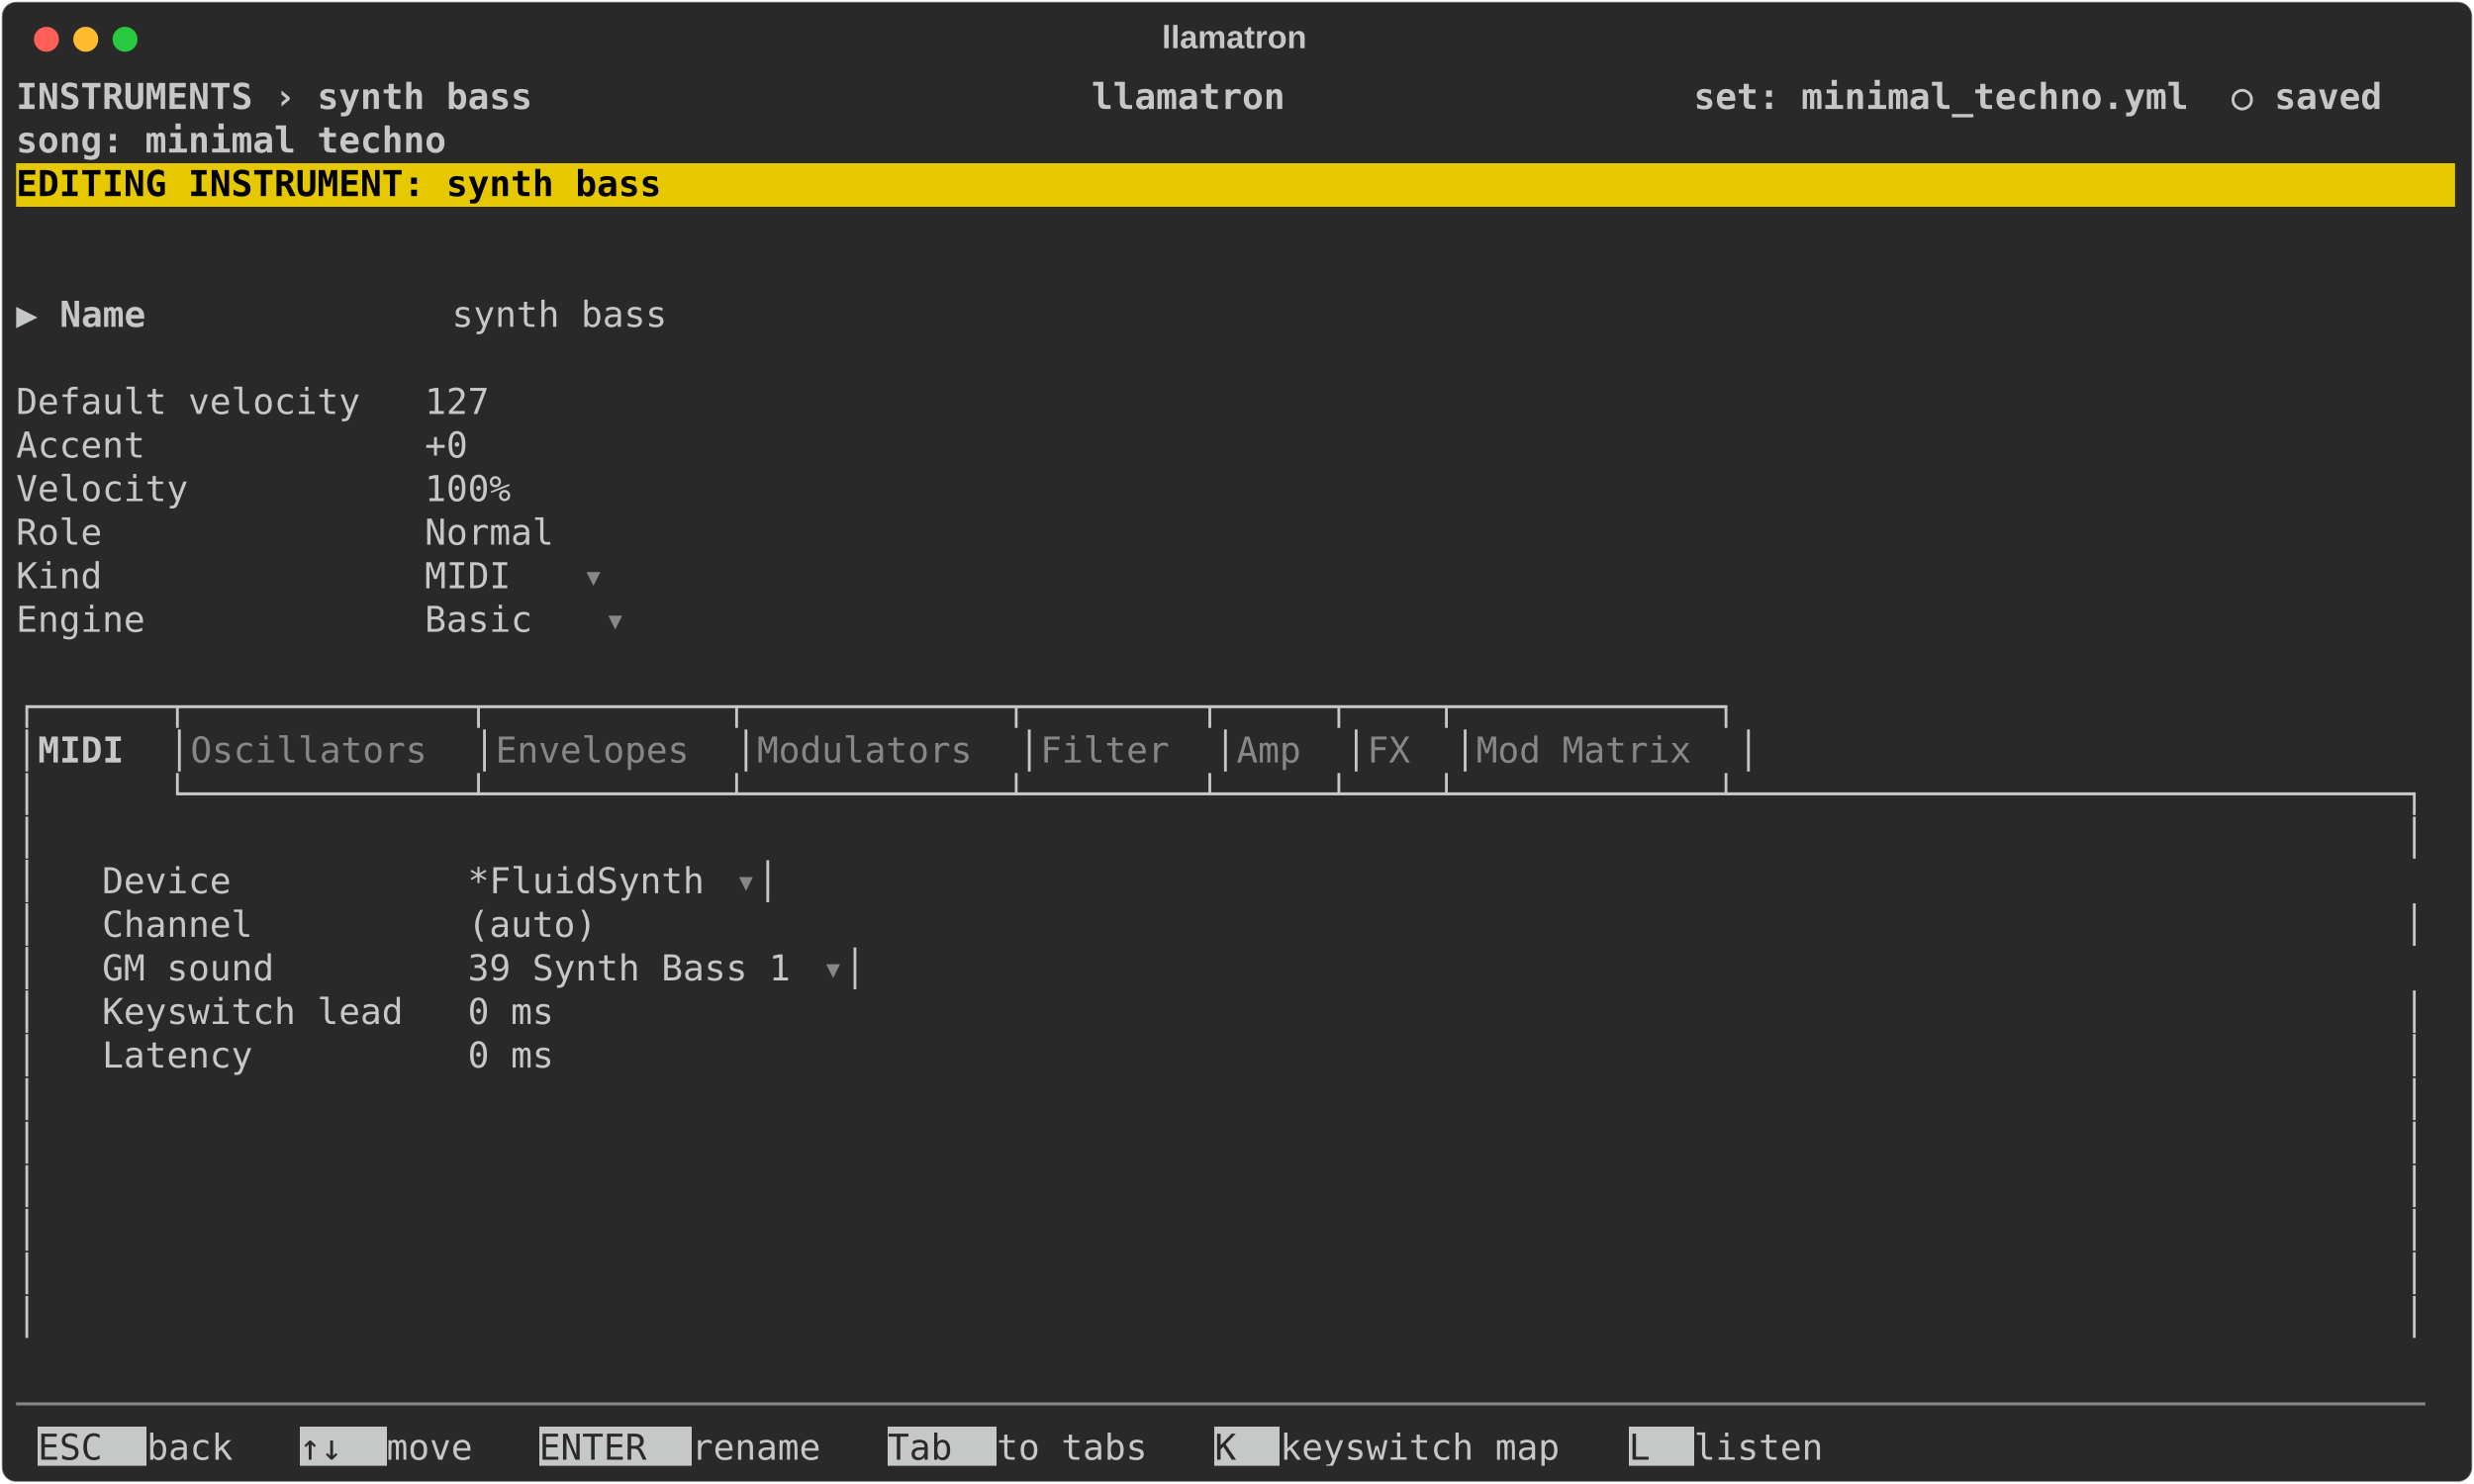
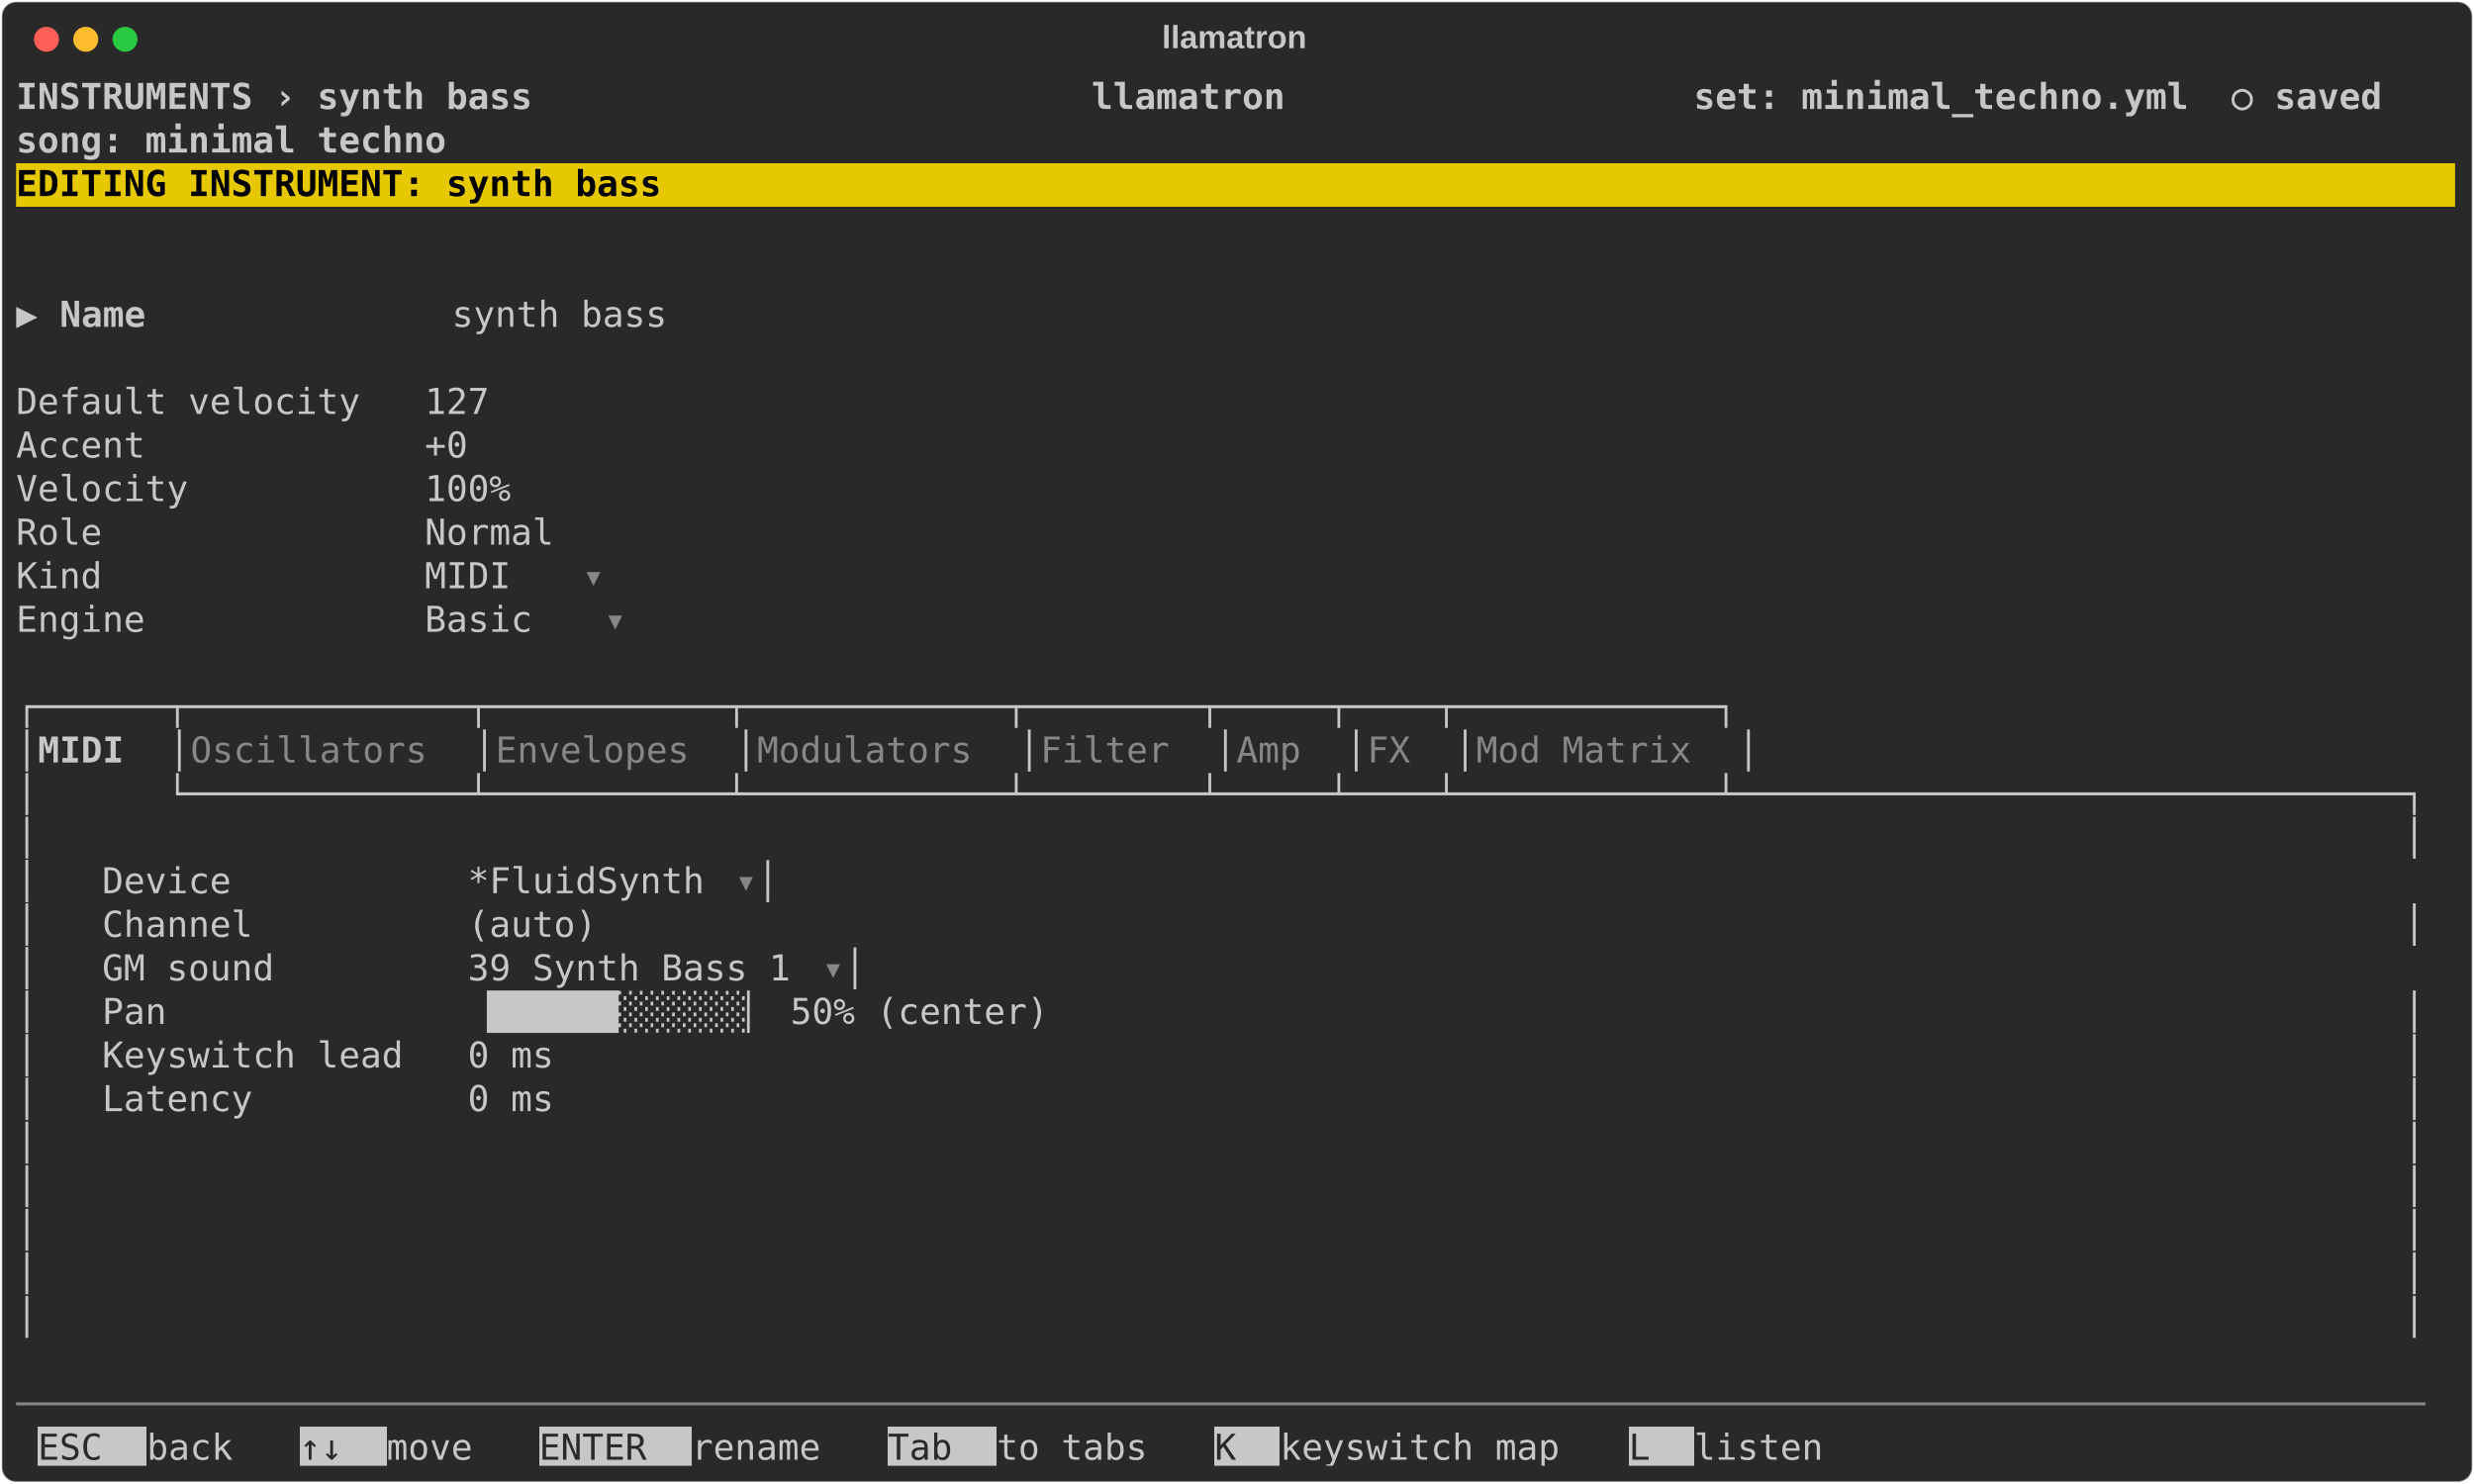
<svg xmlns="http://www.w3.org/2000/svg" class="rich-terminal" viewBox="0 0 1385 830.8">
  <style>

    @font-face {
        font-family: "Fira Code";
        src: local("FiraCode-Regular"),
                url("https://cdnjs.cloudflare.com/ajax/libs/firacode/6.2.0/woff2/FiraCode-Regular.woff2") format("woff2"),
                url("https://cdnjs.cloudflare.com/ajax/libs/firacode/6.2.0/woff/FiraCode-Regular.woff") format("woff");
        font-style: normal;
        font-weight: 400;
    }
    @font-face {
        font-family: "Fira Code";
        src: local("FiraCode-Bold"),
                url("https://cdnjs.cloudflare.com/ajax/libs/firacode/6.2.0/woff2/FiraCode-Bold.woff2") format("woff2"),
                url("https://cdnjs.cloudflare.com/ajax/libs/firacode/6.2.0/woff/FiraCode-Bold.woff") format("woff");
        font-style: bold;
        font-weight: 700;
    }

    .terminal-instrument_editor-matrix {
        font-family: Fira Code, monospace;
        font-size: 20px;
        line-height: 24.4px;
        font-variant-east-asian: full-width;
    }

    .terminal-instrument_editor-title {
        font-size: 18px;
        font-weight: bold;
        font-family: arial;
    }

    .terminal-instrument_editor-r1 { fill: #c5c8c6;font-weight: bold }
.terminal-instrument_editor-r2 { fill: #c5c8c6 }
.terminal-instrument_editor-r3 { fill: #000000;font-weight: bold }
.terminal-instrument_editor-r4 { fill: #868887 }
.terminal-instrument_editor-r5 { fill: #292929 }
    </style>
  <defs>
    <clipPath id="terminal-instrument_editor-clip-terminal">
      <rect x="0" y="0" width="1365.4" height="779.8" />
    </clipPath>
    <clipPath id="terminal-instrument_editor-line-0">
      <rect x="0" y="1.5" width="1366.4" height="24.65" />
    </clipPath>
    <clipPath id="terminal-instrument_editor-line-1">
      <rect x="0" y="25.9" width="1366.4" height="24.65" />
    </clipPath>
    <clipPath id="terminal-instrument_editor-line-2">
      <rect x="0" y="50.3" width="1366.4" height="24.65" />
    </clipPath>
    <clipPath id="terminal-instrument_editor-line-3">
      <rect x="0" y="74.7" width="1366.4" height="24.65" />
    </clipPath>
    <clipPath id="terminal-instrument_editor-line-4">
      <rect x="0" y="99.1" width="1366.4" height="24.65" />
    </clipPath>
    <clipPath id="terminal-instrument_editor-line-5">
      <rect x="0" y="123.5" width="1366.4" height="24.65" />
    </clipPath>
    <clipPath id="terminal-instrument_editor-line-6">
      <rect x="0" y="147.9" width="1366.4" height="24.65" />
    </clipPath>
    <clipPath id="terminal-instrument_editor-line-7">
      <rect x="0" y="172.3" width="1366.4" height="24.65" />
    </clipPath>
    <clipPath id="terminal-instrument_editor-line-8">
      <rect x="0" y="196.7" width="1366.4" height="24.65" />
    </clipPath>
    <clipPath id="terminal-instrument_editor-line-9">
      <rect x="0" y="221.1" width="1366.4" height="24.65" />
    </clipPath>
    <clipPath id="terminal-instrument_editor-line-10">
      <rect x="0" y="245.5" width="1366.4" height="24.65" />
    </clipPath>
    <clipPath id="terminal-instrument_editor-line-11">
      <rect x="0" y="269.9" width="1366.4" height="24.65" />
    </clipPath>
    <clipPath id="terminal-instrument_editor-line-12">
      <rect x="0" y="294.3" width="1366.4" height="24.65" />
    </clipPath>
    <clipPath id="terminal-instrument_editor-line-13">
      <rect x="0" y="318.7" width="1366.4" height="24.65" />
    </clipPath>
    <clipPath id="terminal-instrument_editor-line-14">
      <rect x="0" y="343.1" width="1366.4" height="24.65" />
    </clipPath>
    <clipPath id="terminal-instrument_editor-line-15">
      <rect x="0" y="367.5" width="1366.4" height="24.65" />
    </clipPath>
    <clipPath id="terminal-instrument_editor-line-16">
      <rect x="0" y="391.9" width="1366.4" height="24.65" />
    </clipPath>
    <clipPath id="terminal-instrument_editor-line-17">
      <rect x="0" y="416.3" width="1366.4" height="24.65" />
    </clipPath>
    <clipPath id="terminal-instrument_editor-line-18">
      <rect x="0" y="440.7" width="1366.4" height="24.65" />
    </clipPath>
    <clipPath id="terminal-instrument_editor-line-19">
      <rect x="0" y="465.1" width="1366.4" height="24.65" />
    </clipPath>
    <clipPath id="terminal-instrument_editor-line-20">
      <rect x="0" y="489.5" width="1366.4" height="24.65" />
    </clipPath>
    <clipPath id="terminal-instrument_editor-line-21">
      <rect x="0" y="513.9" width="1366.4" height="24.65" />
    </clipPath>
    <clipPath id="terminal-instrument_editor-line-22">
      <rect x="0" y="538.3" width="1366.4" height="24.65" />
    </clipPath>
    <clipPath id="terminal-instrument_editor-line-23">
      <rect x="0" y="562.7" width="1366.4" height="24.65" />
    </clipPath>
    <clipPath id="terminal-instrument_editor-line-24">
      <rect x="0" y="587.1" width="1366.4" height="24.65" />
    </clipPath>
    <clipPath id="terminal-instrument_editor-line-25">
      <rect x="0" y="611.5" width="1366.4" height="24.65" />
    </clipPath>
    <clipPath id="terminal-instrument_editor-line-26">
      <rect x="0" y="635.9" width="1366.4" height="24.65" />
    </clipPath>
    <clipPath id="terminal-instrument_editor-line-27">
      <rect x="0" y="660.3" width="1366.4" height="24.65" />
    </clipPath>
    <clipPath id="terminal-instrument_editor-line-28">
      <rect x="0" y="684.7" width="1366.4" height="24.65" />
    </clipPath>
    <clipPath id="terminal-instrument_editor-line-29">
      <rect x="0" y="709.1" width="1366.4" height="24.65" />
    </clipPath>
    <clipPath id="terminal-instrument_editor-line-30">
      <rect x="0" y="733.5" width="1366.4" height="24.65" />
    </clipPath>
  </defs>
  <rect fill="#292929" stroke="rgba(255,255,255,0.35)" stroke-width="1" x="1" y="1" width="1383" height="828.8" rx="8" />
  <text class="terminal-instrument_editor-title" fill="#c5c8c6" text-anchor="middle" x="691" y="27">llamatron</text>
  <g transform="translate(26,22)">
    <circle cx="0" cy="0" r="7" fill="#ff5f57" />
    <circle cx="22" cy="0" r="7" fill="#febc2e" />
    <circle cx="44" cy="0" r="7" fill="#28c840" />
  </g>
  <g transform="translate(9, 41)" clip-path="url(#terminal-instrument_editor-clip-terminal)">
    <rect fill="#e6c800" x="0" y="50.3" width="1366.4" height="24.65" shape-rendering="crispEdges" />
    <rect fill="#c5c8c6" x="12.2" y="757.9" width="61" height="24.65" shape-rendering="crispEdges" />
    <rect fill="#c5c8c6" x="158.6" y="757.9" width="48.8" height="24.65" shape-rendering="crispEdges" />
    <rect fill="#c5c8c6" x="292.8" y="757.9" width="85.4" height="24.65" shape-rendering="crispEdges" />
    <rect fill="#c5c8c6" x="488" y="757.9" width="61" height="24.65" shape-rendering="crispEdges" />
    <rect fill="#c5c8c6" x="671" y="757.9" width="36.6" height="24.65" shape-rendering="crispEdges" />
    <rect fill="#c5c8c6" x="902.8" y="757.9" width="36.6" height="24.65" shape-rendering="crispEdges" />
    <g class="terminal-instrument_editor-matrix">
      <text class="terminal-instrument_editor-r1" x="0" y="20" textLength="1366.4" clip-path="url(#terminal-instrument_editor-line-0)"> INSTRUMENTS › synth bass                          llamatron                   set: minimal_techno.yml  ○ saved </text>
      <text class="terminal-instrument_editor-r2" x="1366.4" y="20" textLength="12.2" clip-path="url(#terminal-instrument_editor-line-0)">
</text>
      <text class="terminal-instrument_editor-r1" x="0" y="44.4" textLength="1366.4" clip-path="url(#terminal-instrument_editor-line-1)">                                                                               song: minimal techno             </text>
      <text class="terminal-instrument_editor-r2" x="1366.4" y="44.4" textLength="12.2" clip-path="url(#terminal-instrument_editor-line-1)">
</text>
      <text class="terminal-instrument_editor-r3" x="0" y="68.8" textLength="1366.4" clip-path="url(#terminal-instrument_editor-line-2)"> EDITING INSTRUMENT: synth bass                                                                                 </text>
      <text class="terminal-instrument_editor-r2" x="1366.4" y="68.8" textLength="12.2" clip-path="url(#terminal-instrument_editor-line-2)">
</text>
      <text class="terminal-instrument_editor-r2" x="1366.4" y="93.2" textLength="12.2" clip-path="url(#terminal-instrument_editor-line-3)">
</text>
      <text class="terminal-instrument_editor-r2" x="1366.4" y="117.6" textLength="12.2" clip-path="url(#terminal-instrument_editor-line-4)">
</text>
      <text class="terminal-instrument_editor-r2" x="0" y="142" textLength="24.4" clip-path="url(#terminal-instrument_editor-line-5)">▶ </text>
      <text class="terminal-instrument_editor-r1" x="24.4" y="142" textLength="219.6" clip-path="url(#terminal-instrument_editor-line-5)">Name              </text>
      <text class="terminal-instrument_editor-r2" x="244" y="142" textLength="146.4" clip-path="url(#terminal-instrument_editor-line-5)"> synth bass </text>
      <text class="terminal-instrument_editor-r2" x="1366.4" y="142" textLength="12.2" clip-path="url(#terminal-instrument_editor-line-5)">
</text>
      <text class="terminal-instrument_editor-r2" x="1366.4" y="166.4" textLength="12.2" clip-path="url(#terminal-instrument_editor-line-6)">
</text>
      <text class="terminal-instrument_editor-r2" x="0" y="190.8" textLength="305" clip-path="url(#terminal-instrument_editor-line-7)">  Default velocity   127 </text>
      <text class="terminal-instrument_editor-r2" x="1366.4" y="190.8" textLength="12.2" clip-path="url(#terminal-instrument_editor-line-7)">
</text>
      <text class="terminal-instrument_editor-r2" x="0" y="215.2" textLength="292.8" clip-path="url(#terminal-instrument_editor-line-8)">  Accent             +0 </text>
      <text class="terminal-instrument_editor-r2" x="1366.4" y="215.2" textLength="12.2" clip-path="url(#terminal-instrument_editor-line-8)">
</text>
      <text class="terminal-instrument_editor-r2" x="0" y="239.6" textLength="317.2" clip-path="url(#terminal-instrument_editor-line-9)">  Velocity           100% </text>
      <text class="terminal-instrument_editor-r2" x="1366.4" y="239.6" textLength="12.2" clip-path="url(#terminal-instrument_editor-line-9)">
</text>
      <text class="terminal-instrument_editor-r2" x="0" y="264" textLength="341.6" clip-path="url(#terminal-instrument_editor-line-10)">  Role               Normal </text>
      <text class="terminal-instrument_editor-r2" x="1366.4" y="264" textLength="12.2" clip-path="url(#terminal-instrument_editor-line-10)">
</text>
      <text class="terminal-instrument_editor-r2" x="0" y="288.4" textLength="317.2" clip-path="url(#terminal-instrument_editor-line-11)">  Kind               MIDI </text>
      <text class="terminal-instrument_editor-r4" x="317.2" y="288.4" textLength="12.2" clip-path="url(#terminal-instrument_editor-line-11)">▾</text>
      <text class="terminal-instrument_editor-r2" x="1366.4" y="288.4" textLength="12.2" clip-path="url(#terminal-instrument_editor-line-11)">
</text>
      <text class="terminal-instrument_editor-r2" x="0" y="312.8" textLength="329.4" clip-path="url(#terminal-instrument_editor-line-12)">  Engine             Basic </text>
      <text class="terminal-instrument_editor-r4" x="329.4" y="312.8" textLength="12.2" clip-path="url(#terminal-instrument_editor-line-12)">▾</text>
      <text class="terminal-instrument_editor-r2" x="1366.4" y="312.8" textLength="12.2" clip-path="url(#terminal-instrument_editor-line-12)">
</text>
      <text class="terminal-instrument_editor-r2" x="1366.4" y="337.2" textLength="12.2" clip-path="url(#terminal-instrument_editor-line-13)">
</text>
      <text class="terminal-instrument_editor-r2" x="0" y="361.6" textLength="976" clip-path="url(#terminal-instrument_editor-line-14)">┌──────┬─────────────┬───────────┬────────────┬────────┬─────┬────┬────────────┐</text>
      <text class="terminal-instrument_editor-r2" x="1366.4" y="361.6" textLength="12.2" clip-path="url(#terminal-instrument_editor-line-14)">
</text>
      <text class="terminal-instrument_editor-r2" x="0" y="386" textLength="12.2" clip-path="url(#terminal-instrument_editor-line-15)">│</text>
      <text class="terminal-instrument_editor-r1" x="12.2" y="386" textLength="73.2" clip-path="url(#terminal-instrument_editor-line-15)"> MIDI </text>
      <text class="terminal-instrument_editor-r2" x="85.4" y="386" textLength="12.2" clip-path="url(#terminal-instrument_editor-line-15)">│</text>
      <text class="terminal-instrument_editor-r4" x="97.6" y="386" textLength="158.6" clip-path="url(#terminal-instrument_editor-line-15)"> Oscillators </text>
      <text class="terminal-instrument_editor-r2" x="256.2" y="386" textLength="12.2" clip-path="url(#terminal-instrument_editor-line-15)">│</text>
      <text class="terminal-instrument_editor-r4" x="268.4" y="386" textLength="134.2" clip-path="url(#terminal-instrument_editor-line-15)"> Envelopes </text>
      <text class="terminal-instrument_editor-r2" x="402.6" y="386" textLength="12.2" clip-path="url(#terminal-instrument_editor-line-15)">│</text>
      <text class="terminal-instrument_editor-r4" x="414.8" y="386" textLength="146.4" clip-path="url(#terminal-instrument_editor-line-15)"> Modulators </text>
      <text class="terminal-instrument_editor-r2" x="561.2" y="386" textLength="12.2" clip-path="url(#terminal-instrument_editor-line-15)">│</text>
      <text class="terminal-instrument_editor-r4" x="573.4" y="386" textLength="97.6" clip-path="url(#terminal-instrument_editor-line-15)"> Filter </text>
      <text class="terminal-instrument_editor-r2" x="671" y="386" textLength="12.2" clip-path="url(#terminal-instrument_editor-line-15)">│</text>
      <text class="terminal-instrument_editor-r4" x="683.2" y="386" textLength="61" clip-path="url(#terminal-instrument_editor-line-15)"> Amp </text>
      <text class="terminal-instrument_editor-r2" x="744.2" y="386" textLength="12.2" clip-path="url(#terminal-instrument_editor-line-15)">│</text>
      <text class="terminal-instrument_editor-r4" x="756.4" y="386" textLength="48.8" clip-path="url(#terminal-instrument_editor-line-15)"> FX </text>
      <text class="terminal-instrument_editor-r2" x="805.2" y="386" textLength="12.2" clip-path="url(#terminal-instrument_editor-line-15)">│</text>
      <text class="terminal-instrument_editor-r4" x="817.4" y="386" textLength="146.4" clip-path="url(#terminal-instrument_editor-line-15)"> Mod Matrix </text>
      <text class="terminal-instrument_editor-r2" x="963.8" y="386" textLength="12.2" clip-path="url(#terminal-instrument_editor-line-15)">│</text>
      <text class="terminal-instrument_editor-r2" x="1366.4" y="386" textLength="12.2" clip-path="url(#terminal-instrument_editor-line-15)">
</text>
      <text class="terminal-instrument_editor-r2" x="0" y="410.4" textLength="1366.4" clip-path="url(#terminal-instrument_editor-line-16)">│      └─────────────┴───────────┴────────────┴────────┴─────┴────┴────────────┴───────────────────────────────┐</text>
      <text class="terminal-instrument_editor-r2" x="1366.4" y="410.4" textLength="12.2" clip-path="url(#terminal-instrument_editor-line-16)">
</text>
      <text class="terminal-instrument_editor-r2" x="0" y="434.8" textLength="1366.4" clip-path="url(#terminal-instrument_editor-line-17)">│                                                                                                              │</text>
      <text class="terminal-instrument_editor-r2" x="1366.4" y="434.8" textLength="12.2" clip-path="url(#terminal-instrument_editor-line-17)">
</text>
      <text class="terminal-instrument_editor-r2" x="0" y="459.2" textLength="402.6" clip-path="url(#terminal-instrument_editor-line-18)">│   Device           *FluidSynth </text>
      <text class="terminal-instrument_editor-r4" x="402.6" y="459.2" textLength="12.2" clip-path="url(#terminal-instrument_editor-line-18)">▾</text>
      <text class="terminal-instrument_editor-r2" x="414.8" y="459.2" textLength="951.6" clip-path="url(#terminal-instrument_editor-line-18)">                                                                             │</text>
      <text class="terminal-instrument_editor-r2" x="1366.4" y="459.2" textLength="12.2" clip-path="url(#terminal-instrument_editor-line-18)">
</text>
      <text class="terminal-instrument_editor-r2" x="0" y="483.6" textLength="1366.4" clip-path="url(#terminal-instrument_editor-line-19)">│   Channel          (auto)                                                                                    │</text>
      <text class="terminal-instrument_editor-r2" x="1366.4" y="483.6" textLength="12.2" clip-path="url(#terminal-instrument_editor-line-19)">
</text>
      <text class="terminal-instrument_editor-r2" x="0" y="508" textLength="451.4" clip-path="url(#terminal-instrument_editor-line-20)">│   GM sound         39 Synth Bass 1 </text>
      <text class="terminal-instrument_editor-r4" x="451.4" y="508" textLength="12.2" clip-path="url(#terminal-instrument_editor-line-20)">▾</text>
      <text class="terminal-instrument_editor-r2" x="463.6" y="508" textLength="902.8" clip-path="url(#terminal-instrument_editor-line-20)">                                                                         │</text>
      <text class="terminal-instrument_editor-r2" x="1366.4" y="508" textLength="12.2" clip-path="url(#terminal-instrument_editor-line-20)">
</text>
-       <text class="terminal-instrument_editor-r2" x="0" y="532.4" textLength="1366.4" clip-path="url(#terminal-instrument_editor-line-21)">│   Keyswitch lead   0 ms                                                                                      │</text>
+       <text class="terminal-instrument_editor-r2" x="0" y="532.4" textLength="1366.4" clip-path="url(#terminal-instrument_editor-line-21)">│   Pan              ▕██████░░░░░░▏ 50% (center)                                                               │</text>
      <text class="terminal-instrument_editor-r2" x="1366.4" y="532.4" textLength="12.2" clip-path="url(#terminal-instrument_editor-line-21)">
</text>
-       <text class="terminal-instrument_editor-r2" x="0" y="556.8" textLength="1366.4" clip-path="url(#terminal-instrument_editor-line-22)">│   Latency          0 ms                                                                                      │</text>
+       <text class="terminal-instrument_editor-r2" x="0" y="556.8" textLength="1366.4" clip-path="url(#terminal-instrument_editor-line-22)">│   Keyswitch lead   0 ms                                                                                      │</text>
      <text class="terminal-instrument_editor-r2" x="1366.4" y="556.8" textLength="12.2" clip-path="url(#terminal-instrument_editor-line-22)">
</text>
-       <text class="terminal-instrument_editor-r2" x="0" y="581.2" textLength="1366.4" clip-path="url(#terminal-instrument_editor-line-23)">│                                                                                                              │</text>
+       <text class="terminal-instrument_editor-r2" x="0" y="581.2" textLength="1366.4" clip-path="url(#terminal-instrument_editor-line-23)">│   Latency          0 ms                                                                                      │</text>
      <text class="terminal-instrument_editor-r2" x="1366.4" y="581.2" textLength="12.2" clip-path="url(#terminal-instrument_editor-line-23)">
</text>
      <text class="terminal-instrument_editor-r2" x="0" y="605.6" textLength="1366.4" clip-path="url(#terminal-instrument_editor-line-24)">│                                                                                                              │</text>
      <text class="terminal-instrument_editor-r2" x="1366.4" y="605.6" textLength="12.2" clip-path="url(#terminal-instrument_editor-line-24)">
</text>
      <text class="terminal-instrument_editor-r2" x="0" y="630" textLength="1366.4" clip-path="url(#terminal-instrument_editor-line-25)">│                                                                                                              │</text>
      <text class="terminal-instrument_editor-r2" x="1366.4" y="630" textLength="12.2" clip-path="url(#terminal-instrument_editor-line-25)">
</text>
      <text class="terminal-instrument_editor-r2" x="0" y="654.4" textLength="1366.4" clip-path="url(#terminal-instrument_editor-line-26)">│                                                                                                              │</text>
      <text class="terminal-instrument_editor-r2" x="1366.4" y="654.4" textLength="12.2" clip-path="url(#terminal-instrument_editor-line-26)">
</text>
      <text class="terminal-instrument_editor-r2" x="0" y="678.8" textLength="1366.4" clip-path="url(#terminal-instrument_editor-line-27)">│                                                                                                              │</text>
      <text class="terminal-instrument_editor-r2" x="1366.4" y="678.8" textLength="12.2" clip-path="url(#terminal-instrument_editor-line-27)">
</text>
      <text class="terminal-instrument_editor-r2" x="0" y="703.2" textLength="1366.4" clip-path="url(#terminal-instrument_editor-line-28)">│                                                                                                              │</text>
      <text class="terminal-instrument_editor-r2" x="1366.4" y="703.2" textLength="12.2" clip-path="url(#terminal-instrument_editor-line-28)">
</text>
      <text class="terminal-instrument_editor-r2" x="1366.4" y="727.6" textLength="12.2" clip-path="url(#terminal-instrument_editor-line-29)">
</text>
      <text class="terminal-instrument_editor-r4" x="0" y="752" textLength="1366.4" clip-path="url(#terminal-instrument_editor-line-30)">────────────────────────────────────────────────────────────────────────────────────────────────────────────────</text>
      <text class="terminal-instrument_editor-r2" x="1366.4" y="752" textLength="12.2" clip-path="url(#terminal-instrument_editor-line-30)">
</text>
      <text class="terminal-instrument_editor-r5" x="12.2" y="776.4" textLength="61" clip-path="url(#terminal-instrument_editor-line-31)"> ESC </text>
      <text class="terminal-instrument_editor-r2" x="73.2" y="776.4" textLength="85.4" clip-path="url(#terminal-instrument_editor-line-31)"> back  </text>
      <text class="terminal-instrument_editor-r5" x="158.6" y="776.4" textLength="48.8" clip-path="url(#terminal-instrument_editor-line-31)"> ↑↓ </text>
      <text class="terminal-instrument_editor-r2" x="207.4" y="776.4" textLength="85.4" clip-path="url(#terminal-instrument_editor-line-31)"> move  </text>
      <text class="terminal-instrument_editor-r5" x="292.8" y="776.4" textLength="85.4" clip-path="url(#terminal-instrument_editor-line-31)"> ENTER </text>
      <text class="terminal-instrument_editor-r2" x="378.2" y="776.4" textLength="109.8" clip-path="url(#terminal-instrument_editor-line-31)"> rename  </text>
      <text class="terminal-instrument_editor-r5" x="488" y="776.4" textLength="61" clip-path="url(#terminal-instrument_editor-line-31)"> Tab </text>
      <text class="terminal-instrument_editor-r2" x="549" y="776.4" textLength="122" clip-path="url(#terminal-instrument_editor-line-31)"> to tabs  </text>
      <text class="terminal-instrument_editor-r5" x="671" y="776.4" textLength="36.6" clip-path="url(#terminal-instrument_editor-line-31)"> K </text>
      <text class="terminal-instrument_editor-r2" x="707.6" y="776.4" textLength="195.2" clip-path="url(#terminal-instrument_editor-line-31)"> keyswitch map  </text>
      <text class="terminal-instrument_editor-r5" x="902.8" y="776.4" textLength="36.6" clip-path="url(#terminal-instrument_editor-line-31)"> L </text>
      <text class="terminal-instrument_editor-r2" x="939.4" y="776.4" textLength="109.8" clip-path="url(#terminal-instrument_editor-line-31)"> listen  </text>
    </g>
  </g>
</svg>
